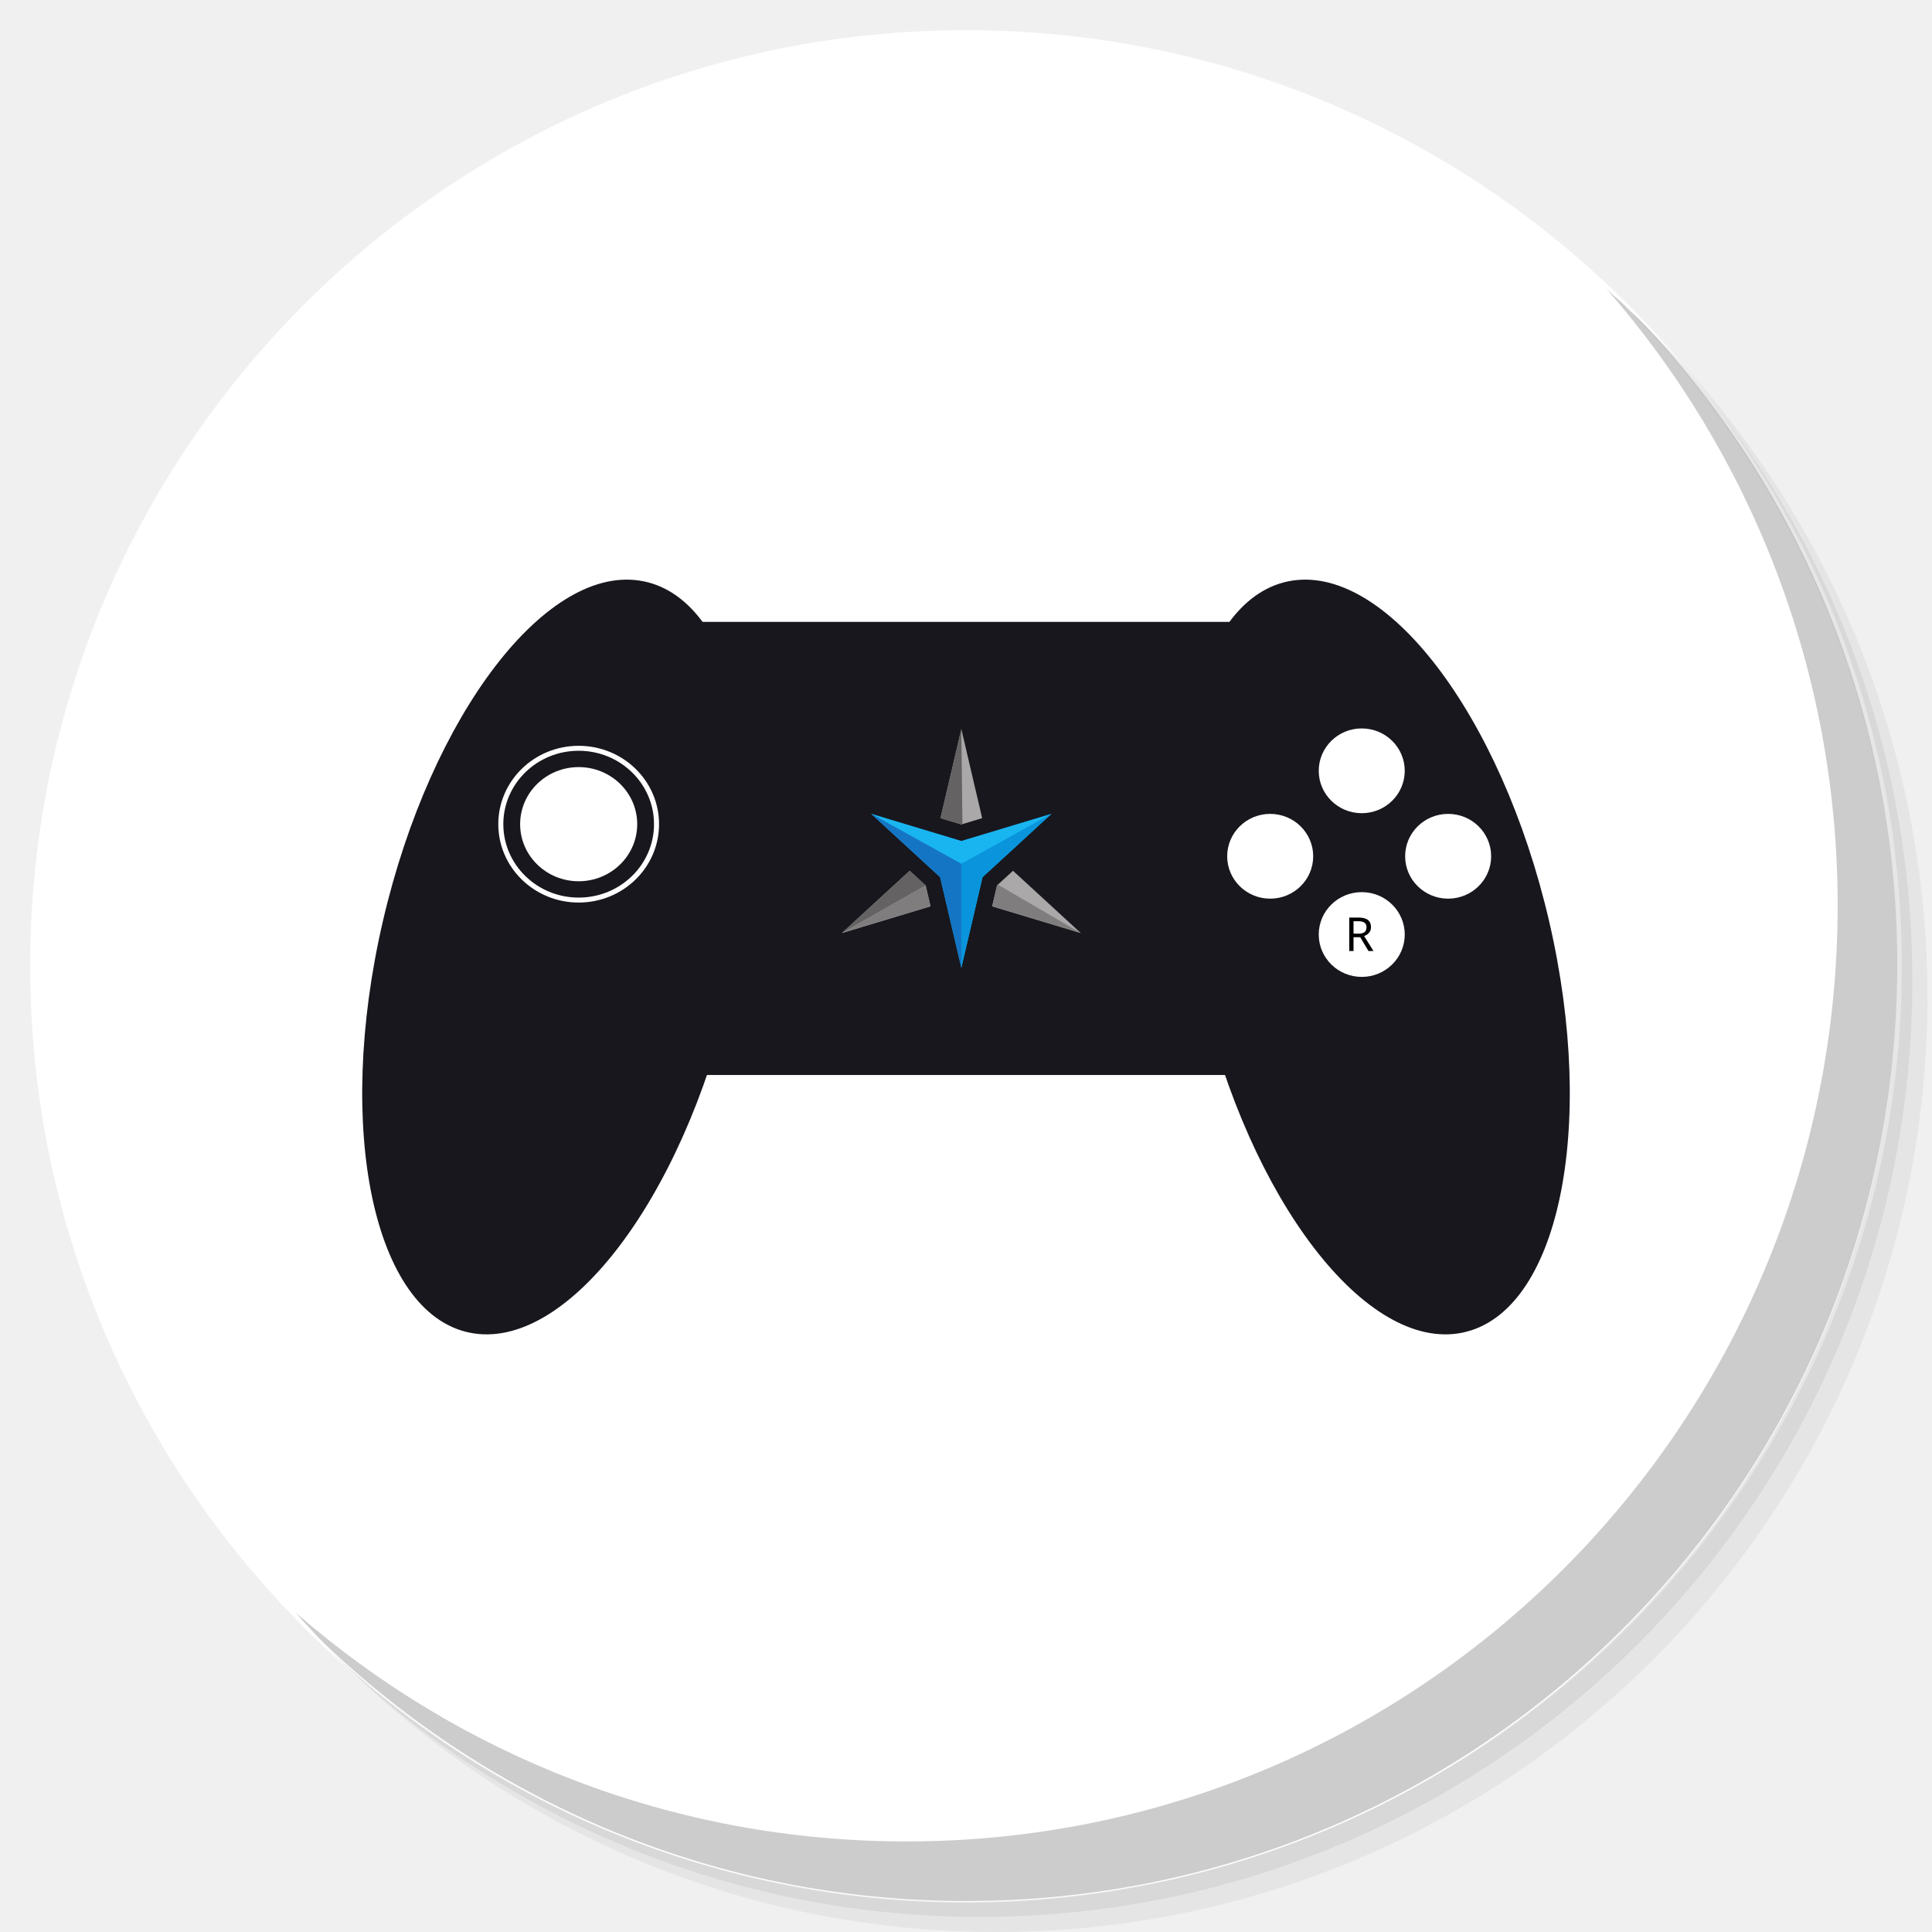
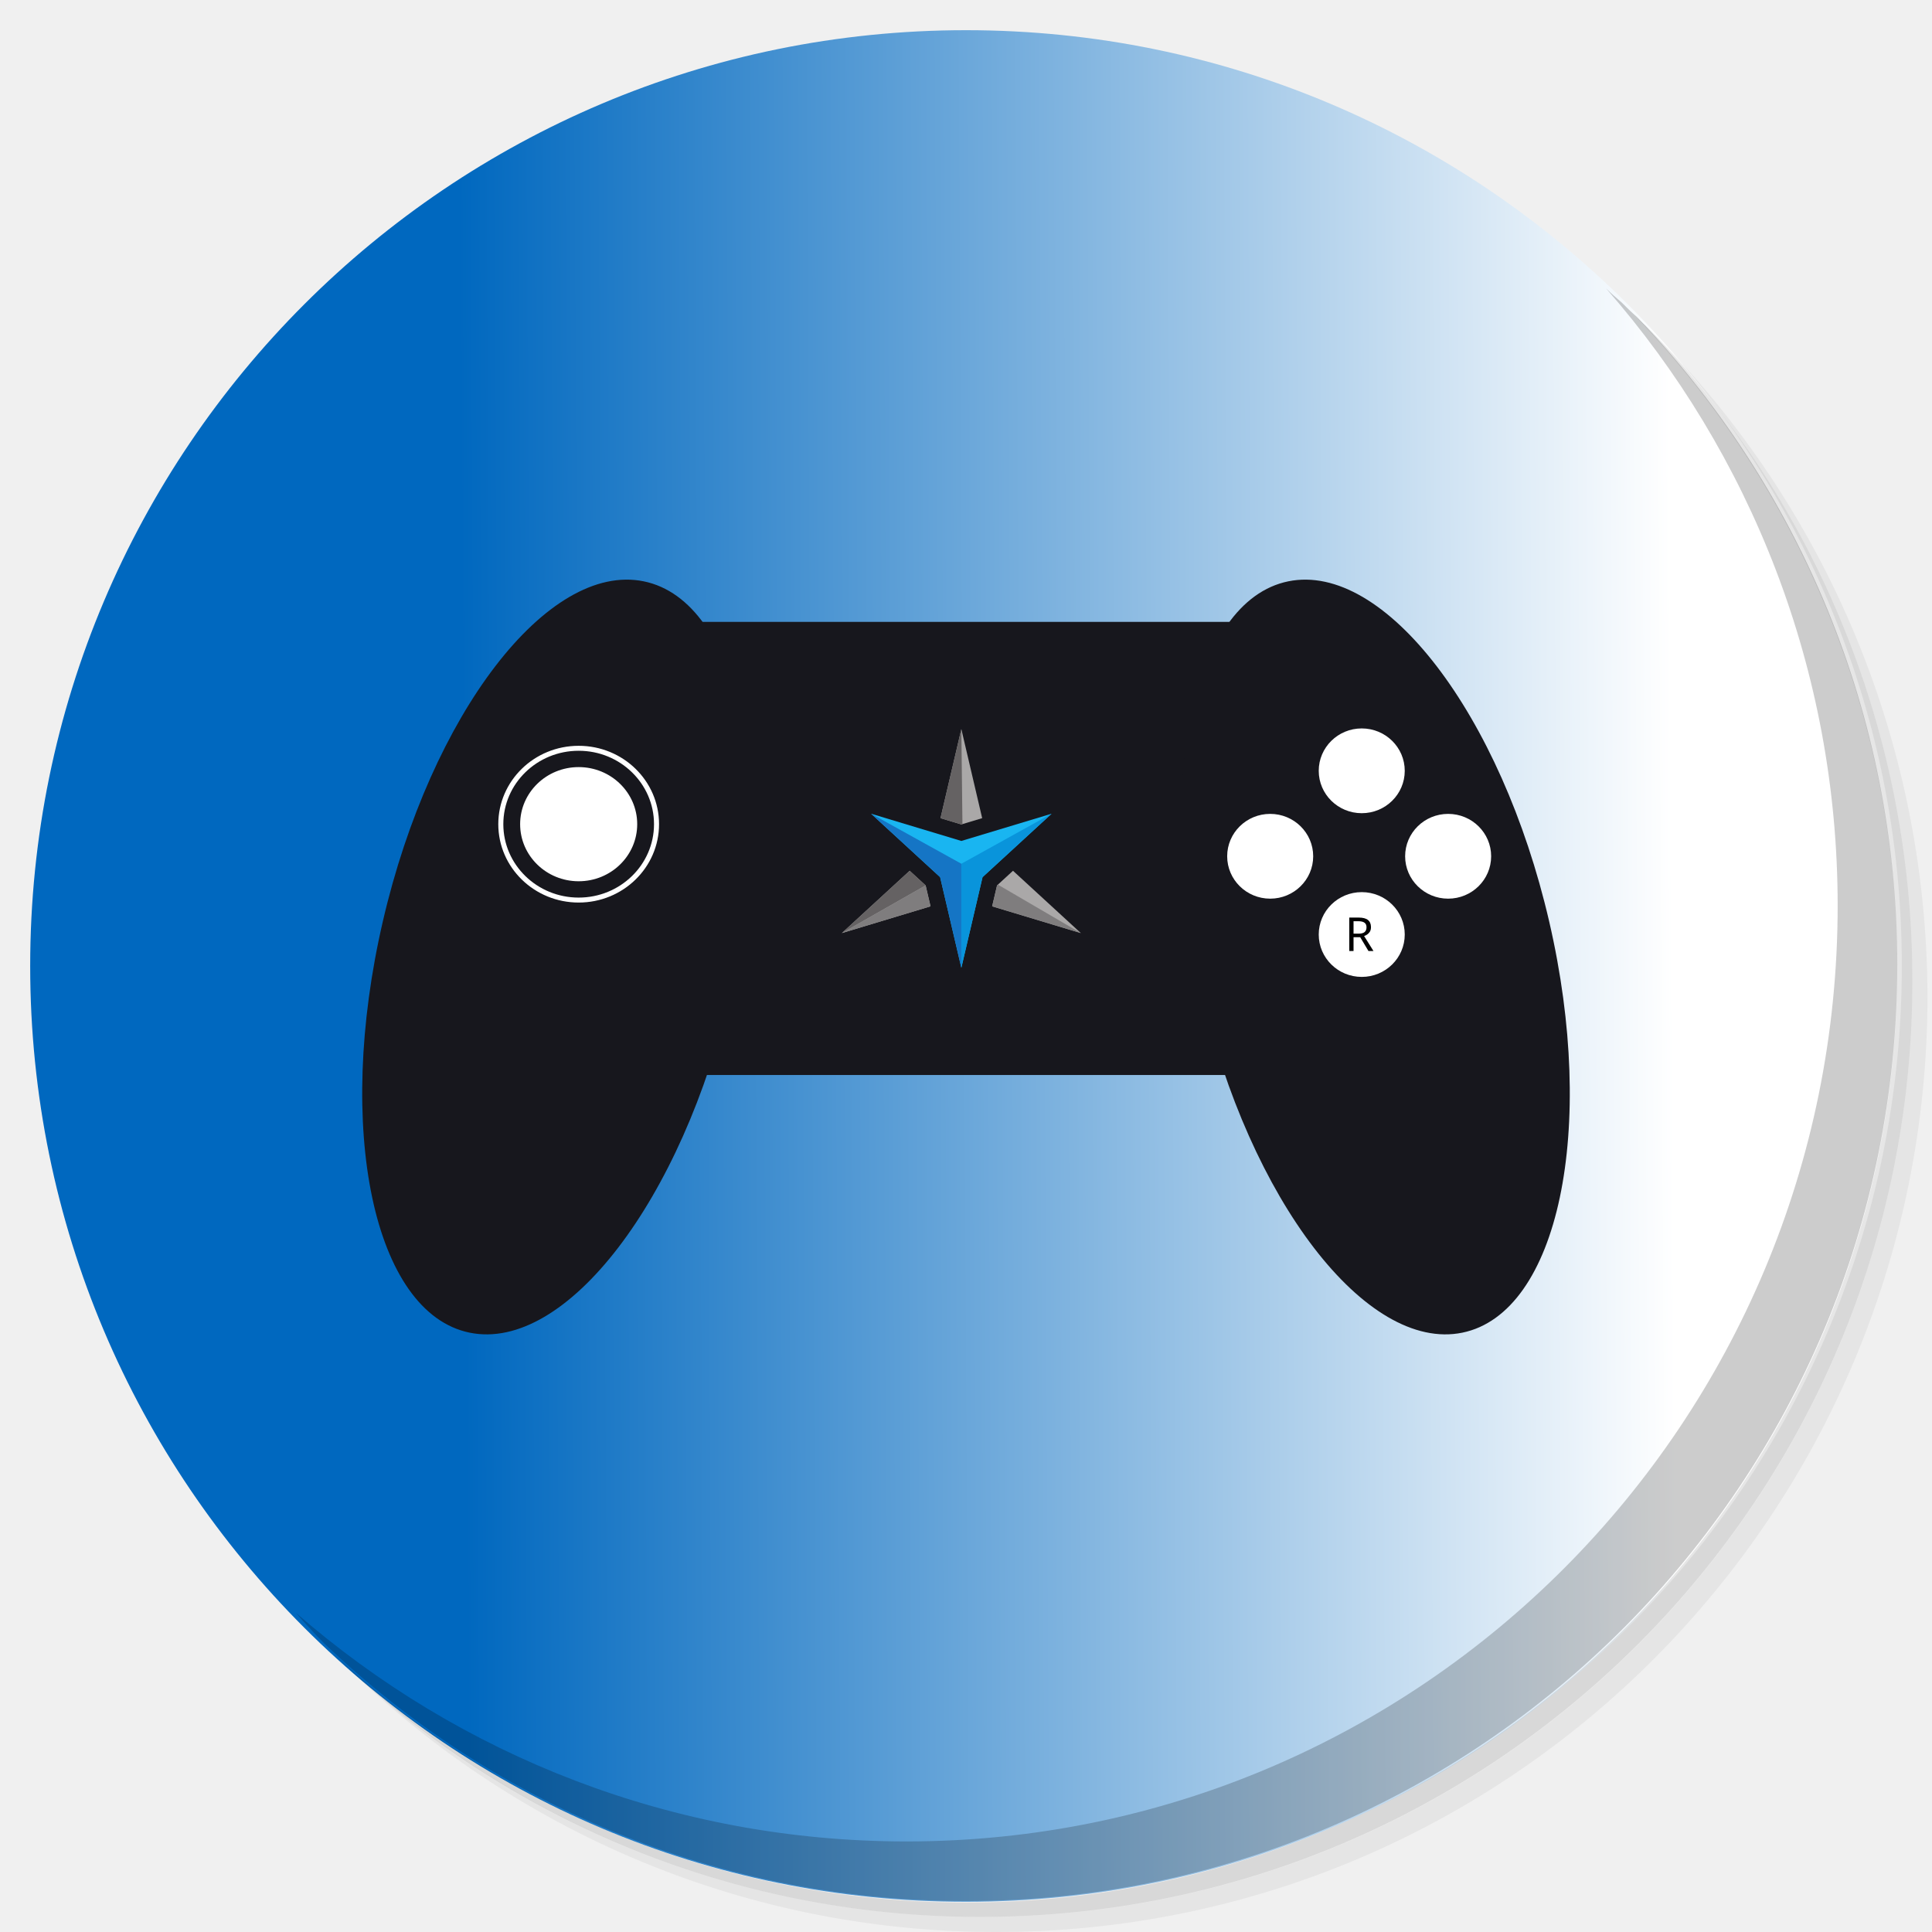
<svg xmlns="http://www.w3.org/2000/svg" xmlns:xlink="http://www.w3.org/1999/xlink" version="1.1" id="Layer_1" x="0px" y="0px" viewBox="0 0 256 256" enable-background="new 0 0 256 256" xml:space="preserve">
  <defs id="defs251">
    <clipPath id="b">
      <use width="100%" overflow="visible" xlink:href="#a" height="100%" id="use5" />
    </clipPath>
    <linearGradient x1="29.337" x2="81.837" y1="75.021" gradientUnits="userSpaceOnUse" y2="44.354" id="c">
      <stop id="stop10" offset="0" stop-opacity=".6" stop-color="#A52714" />
      <stop id="stop12" offset=".66" stop-opacity="0" stop-color="#A52714" />
    </linearGradient>
    <clipPath id="clipPath1232">
      <use width="100%" overflow="visible" xlink:href="#a" height="100%" id="use1230" />
    </clipPath>
    <clipPath id="clipPath1236">
      <use width="100%" overflow="visible" xlink:href="#a" height="100%" id="use1234" />
    </clipPath>
    <linearGradient x1="110.87" x2="52.538" y1="164.5" gradientUnits="userSpaceOnUse" y2="130.33" id="d">
-       <stop id="stop23" offset="0" stop-opacity=".4" stop-color="#055524" />
-       <stop id="stop25" offset=".33" stop-opacity="0" stop-color="#055524" />
+       <stop id="stop23" offset="0" stop-opacity=".4" stop-color="#055524" style="stop-color:#0068bf;stop-opacity:1" />
+       <stop id="stop25" offset="0.852" stop-opacity="0" stop-color="#055524" style="stop-color:#ffffff;stop-opacity:1" />
    </linearGradient>
    <clipPath id="clipPath1244">
      <use width="100%" overflow="visible" xlink:href="#a" height="100%" id="use1242" />
    </clipPath>
    <clipPath id="clipPath1248">
      <use width="100%" overflow="visible" xlink:href="#a" height="100%" id="use1246" />
    </clipPath>
    <clipPath id="f">
      <use y="0" x="0" style="overflow:visible" id="use37" height="100%" xlink:href="#e" overflow="visible" width="100%" />
    </clipPath>
    <linearGradient x1="121.86" x2="136.55" y1="49.804" gradientUnits="userSpaceOnUse" y2="114.13" id="g">
      <stop id="stop42" offset="0" stop-opacity=".3" stop-color="#EA6100" />
      <stop id="stop44" offset=".66" stop-opacity="0" stop-color="#EA6100" />
    </linearGradient>
    <clipPath id="clipPath1258">
      <use width="100%" overflow="visible" xlink:href="#a" height="100%" id="use1256" />
    </clipPath>
    <clipPath id="clipPath1269">
      <use width="100%" overflow="visible" xlink:href="#a" height="100%" id="use1267" />
    </clipPath>
    <clipPath id="j">
      <use y="0" x="0" style="overflow:visible" id="use62" height="100%" xlink:href="#i" overflow="visible" width="100%" />
    </clipPath>
    <radialGradient id="l" gradientUnits="userSpaceOnUse" cy="55.948" cx="668.18" gradientTransform="translate(-576)" r="84.078">
      <stop stop-color="#3E2723" stop-opacity=".2" offset="0" id="stop73" />
      <stop stop-color="#3E2723" stop-opacity="0" offset="1" id="stop75" />
    </radialGradient>
    <clipPath id="clipPath1285">
      <use width="100%" overflow="visible" xlink:href="#a" height="100%" id="use1283" />
    </clipPath>
    <clipPath id="clipPath1289">
      <use width="100%" overflow="visible" xlink:href="#a" height="100%" id="use1287" />
    </clipPath>
    <clipPath id="n">
      <use y="0" x="0" style="overflow:visible" id="use83" height="100%" xlink:href="#m" overflow="visible" width="100%" />
    </clipPath>
    <radialGradient id="p" gradientUnits="userSpaceOnUse" cy="48.52" cx="597.88" gradientTransform="translate(-576)" r="78.044">
      <stop stop-color="#3E2723" stop-opacity=".2" offset="0" id="stop94" />
      <stop stop-color="#3E2723" stop-opacity="0" offset="1" id="stop96" />
    </radialGradient>
    <clipPath id="clipPath1305">
      <use width="100%" overflow="visible" xlink:href="#a" height="100%" id="use1303" />
    </clipPath>
    <radialGradient id="q" gradientUnits="userSpaceOnUse" cy="96.138" cx="671.84" gradientTransform="translate(-576)" r="87.87">
      <stop stop-color="#263238" stop-opacity=".2" offset="0" id="stop101" />
      <stop stop-color="#263238" stop-opacity="0" offset="1" id="stop103" />
    </radialGradient>
    <clipPath id="clipPath1312">
      <use width="100%" overflow="visible" xlink:href="#a" height="100%" id="use1310" />
    </clipPath>
    <clipPath id="clipPath1316">
      <use width="100%" overflow="visible" xlink:href="#a" height="100%" id="use1314" />
    </clipPath>
    <clipPath id="clipPath1320">
      <use width="100%" overflow="visible" xlink:href="#a" height="100%" id="use1318" />
    </clipPath>
    <clipPath id="clipPath1324">
      <use width="100%" overflow="visible" xlink:href="#a" height="100%" id="use1322" />
    </clipPath>
    <path d="m 8,184 h 83.77 l 38.88,-38.88 V 116 H 61.36 L 8,24.48 Z" id="e" />
    <path d="m 96,56 34.65,60 -38.88,68 H 184 V 56 Z" id="i" />
    <path d="M 21.97,8 V 48.34 L 61.36,116 96,56 h 88 V 8 Z" id="m" />
    <clipPath id="b-1">
      <use width="100%" overflow="visible" xlink:href="#a" height="100%" id="use5-7" />
    </clipPath>
    <clipPath id="clipPath1232-2">
      <use width="100%" overflow="visible" xlink:href="#a" height="100%" id="use1230-2" />
    </clipPath>
    <clipPath id="clipPath1236-6">
      <use width="100%" overflow="visible" xlink:href="#a" height="100%" id="use1234-1" />
    </clipPath>
    <clipPath id="clipPath1244-1">
      <use width="100%" overflow="visible" xlink:href="#a" height="100%" id="use1242-5" />
    </clipPath>
    <clipPath id="clipPath1248-9">
      <use width="100%" overflow="visible" xlink:href="#a" height="100%" id="use1246-4" />
    </clipPath>
    <clipPath id="f-9">
      <use y="0" x="0" style="overflow:visible" id="use37-0" height="100%" xlink:href="#e-8" overflow="visible" width="100%" />
    </clipPath>
    <clipPath id="clipPath1258-7">
      <use width="100%" overflow="visible" xlink:href="#a" height="100%" id="use1256-7" />
    </clipPath>
    <clipPath id="clipPath1269-1">
      <use width="100%" overflow="visible" xlink:href="#a" height="100%" id="use1267-1" />
    </clipPath>
    <clipPath id="j-5">
      <use y="0" x="0" style="overflow:visible" id="use62-9" height="100%" xlink:href="#i-5" overflow="visible" width="100%" />
    </clipPath>
    <radialGradient id="l-7" gradientUnits="userSpaceOnUse" cy="55.948" cx="668.18" gradientTransform="translate(-576)" r="84.078">
      <stop stop-color="#3E2723" stop-opacity=".2" offset="0" id="stop73-7" />
      <stop stop-color="#3E2723" stop-opacity="0" offset="1" id="stop75-6" />
    </radialGradient>
    <clipPath id="clipPath1285-7">
      <use width="100%" overflow="visible" xlink:href="#a" height="100%" id="use1283-3" />
    </clipPath>
    <clipPath id="clipPath1289-6">
      <use width="100%" overflow="visible" xlink:href="#a" height="100%" id="use1287-5" />
    </clipPath>
    <clipPath id="n-6">
      <use y="0" x="0" style="overflow:visible" id="use83-3" height="100%" xlink:href="#m-6" overflow="visible" width="100%" />
    </clipPath>
    <radialGradient id="p-9" gradientUnits="userSpaceOnUse" cy="48.52" cx="597.88" gradientTransform="translate(-576)" r="78.044">
      <stop stop-color="#3E2723" stop-opacity=".2" offset="0" id="stop94-4" />
      <stop stop-color="#3E2723" stop-opacity="0" offset="1" id="stop96-8" />
    </radialGradient>
    <clipPath id="clipPath1305-1">
      <use width="100%" overflow="visible" xlink:href="#a" height="100%" id="use1303-2" />
    </clipPath>
    <radialGradient id="q-9" gradientUnits="userSpaceOnUse" cy="96.138" cx="671.84" gradientTransform="translate(-576)" r="87.87">
      <stop stop-color="#263238" stop-opacity=".2" offset="0" id="stop101-3" />
      <stop stop-color="#263238" stop-opacity="0" offset="1" id="stop103-9" />
    </radialGradient>
    <clipPath id="clipPath1312-0">
      <use width="100%" overflow="visible" xlink:href="#a" height="100%" id="use1310-8" />
    </clipPath>
    <clipPath id="clipPath1316-8">
      <use width="100%" overflow="visible" xlink:href="#a" height="100%" id="use1314-5" />
    </clipPath>
    <clipPath id="clipPath1320-0">
      <use width="100%" overflow="visible" xlink:href="#a" height="100%" id="use1318-9" />
    </clipPath>
    <clipPath id="clipPath1324-6">
      <use width="100%" overflow="visible" xlink:href="#a" height="100%" id="use1322-3" />
    </clipPath>
    <path d="m 8,184 h 83.77 l 38.88,-38.88 V 116 H 61.36 L 8,24.48 Z" id="e-8" />
    <path d="m 96,56 34.65,60 -38.88,68 H 184 V 56 Z" id="i-5" />
    <path d="M 21.97,8 V 48.34 L 61.36,116 96,56 h 88 V 8 Z" id="m-6" />
    <radialGradient id="r" gradientUnits="userSpaceOnUse" cy="32.014" cx="34.286" gradientTransform="translate(-23.07961,-106.2699)" r="176.75">
      <stop stop-color="#fff" stop-opacity=".1" offset="0" id="stop130" />
      <stop stop-color="#fff" stop-opacity="0" offset="1" id="stop132" />
    </radialGradient>
    <clipPath id="b-0">
      <use y="0" x="0" style="overflow:visible" width="100%" overflow="visible" xlink:href="#a" height="100%" id="use5-5" />
    </clipPath>
    <clipPath id="clipPath963">
      <use y="0" x="0" style="overflow:visible" width="100%" overflow="visible" xlink:href="#a" height="100%" id="use961" />
    </clipPath>
    <clipPath id="clipPath967">
      <use y="0" x="0" style="overflow:visible" width="100%" overflow="visible" xlink:href="#a" height="100%" id="use965" />
    </clipPath>
    <radialGradient id="q-94" gradientUnits="userSpaceOnUse" cy="96.138" cx="671.84" gradientTransform="translate(-576)" r="87.87">
      <stop stop-color="#263238" stop-opacity=".2" offset="0" id="stop101-6" />
      <stop stop-color="#263238" stop-opacity="0" offset="1" id="stop103-92" />
    </radialGradient>
    <clipPath id="clipPath974">
      <use y="0" x="0" style="overflow:visible" width="100%" overflow="visible" xlink:href="#a" height="100%" id="use972" />
    </clipPath>
    <radialGradient id="p-2" gradientUnits="userSpaceOnUse" cy="48.52" cx="597.88" gradientTransform="translate(-576)" r="78.044">
      <stop stop-color="#3E2723" stop-opacity=".2" offset="0" id="stop94-47" />
      <stop stop-color="#3E2723" stop-opacity="0" offset="1" id="stop96-7" />
    </radialGradient>
    <clipPath id="clipPath981">
      <use y="0" x="0" style="overflow:visible" width="100%" overflow="visible" xlink:href="#a" height="100%" id="use979" />
    </clipPath>
    <clipPath id="clipPath985">
      <use y="0" x="0" style="overflow:visible" width="100%" overflow="visible" xlink:href="#a" height="100%" id="use983" />
    </clipPath>
    <clipPath id="n-5">
      <use width="100%" overflow="visible" xlink:href="#m-0" height="100%" id="use83-4" style="overflow:visible" x="0" y="0" />
    </clipPath>
    <radialGradient id="l-2" gradientUnits="userSpaceOnUse" cy="55.948" cx="668.18" gradientTransform="translate(-576)" r="84.078">
      <stop stop-color="#3E2723" stop-opacity=".2" offset="0" id="stop73-8" />
      <stop stop-color="#3E2723" stop-opacity="0" offset="1" id="stop75-9" />
    </radialGradient>
    <clipPath id="clipPath997">
      <use y="0" x="0" style="overflow:visible" width="100%" overflow="visible" xlink:href="#a" height="100%" id="use995" />
    </clipPath>
    <clipPath id="clipPath1001">
      <use y="0" x="0" style="overflow:visible" width="100%" overflow="visible" xlink:href="#a" height="100%" id="use999" />
    </clipPath>
    <clipPath id="j-3">
      <use width="100%" overflow="visible" xlink:href="#i-1" height="100%" id="use62-6" style="overflow:visible" x="0" y="0" />
    </clipPath>
    <clipPath id="clipPath1010">
      <use y="0" x="0" style="overflow:visible" width="100%" overflow="visible" xlink:href="#a" height="100%" id="use1008" />
    </clipPath>
    <clipPath id="clipPath1017">
      <use y="0" x="0" style="overflow:visible" width="100%" overflow="visible" xlink:href="#a" height="100%" id="use1015" />
    </clipPath>
    <clipPath id="f-0">
      <use width="100%" overflow="visible" xlink:href="#e-1" height="100%" id="use37-5" style="overflow:visible" x="0" y="0" />
    </clipPath>
    <clipPath id="clipPath1029">
      <use y="0" x="0" style="overflow:visible" width="100%" overflow="visible" xlink:href="#a" height="100%" id="use1027" />
    </clipPath>
    <clipPath id="clipPath1033">
      <use y="0" x="0" style="overflow:visible" width="100%" overflow="visible" xlink:href="#a" height="100%" id="use1031" />
    </clipPath>
    <clipPath id="clipPath1043">
      <use y="0" x="0" style="overflow:visible" width="100%" overflow="visible" xlink:href="#a" height="100%" id="use1041" />
    </clipPath>
    <clipPath id="clipPath1047">
      <use y="0" x="0" style="overflow:visible" width="100%" overflow="visible" xlink:href="#a" height="100%" id="use1045" />
    </clipPath>
    <path id="e-1" d="m 8,184 h 83.77 l 38.88,-38.88 V 116 H 61.36 L 8,24.48 Z" />
    <path id="i-1" d="m 96,56 34.65,60 -38.88,68 H 184 V 56 Z" />
    <path id="m-0" d="M 21.97,8 V 48.34 L 61.36,116 96,56 h 88 V 8 Z" />
    <circle r="88" cx="96" cy="96" id="a" />
    <path d="m8 184h83.77l38.88-38.88v-29.12h-69.29l-53.36-91.52z" id="e-6" />
    <path d="m96 56l34.65 60-38.88 68h92.23v-128z" id="i-2" />
    <path d="m21.97 8v40.34l39.39 67.66 34.64-60h88v-48z" id="m-8" />
    <defs id="defs1820">
      <path d="M 21.97,8 V 48.34 L 61.36,116 96,56 h 88 V 8 Z" id="path1928" />
    </defs>
    <clipPath id="n-7">
      <use id="use1822" height="100%" xlink:href="#m-8" overflow="visible" width="100%" style="overflow:visible" x="0" y="0" />
    </clipPath>
    <defs id="defs1799">
      <path d="m 96,56 34.65,60 -38.88,68 H 184 V 56 Z" id="path1918" />
    </defs>
    <clipPath id="j-6">
      <use id="use1801" height="100%" xlink:href="#i-2" overflow="visible" width="100%" style="overflow:visible" x="0" y="0" />
    </clipPath>
    <defs id="defs1774">
      <path d="m 8,184 h 83.77 l 38.88,-38.88 V 116 H 61.36 L 8,24.48 Z" id="path1902" />
    </defs>
    <clipPath id="f-06">
      <use id="use1776" height="100%" xlink:href="#e-6" overflow="visible" width="100%" style="overflow:visible" x="0" y="0" />
    </clipPath>
    <linearGradient x1="110.87" x2="52.538" y1="164.5" gradientUnits="userSpaceOnUse" y2="130.33" id="linearGradient1897">
      <stop id="stop1762" offset="0" stop-opacity=".4" stop-color="#055524" />
      <stop id="stop1764" offset=".33" stop-opacity="0" stop-color="#055524" />
    </linearGradient>
    <linearGradient x1="29.337" x2="81.837" y1="75.021" gradientUnits="userSpaceOnUse" y2="44.354" id="linearGradient1889">
      <stop id="stop1749" offset="0" stop-opacity=".6" stop-color="#A52714" />
      <stop id="stop1751" offset=".66" stop-opacity="0" stop-color="#A52714" />
    </linearGradient>
    <linearGradient id="linearGradient1910" y2="114.13" gradientUnits="userSpaceOnUse" y1="49.804" x2="136.55" x1="121.86">
      <stop stop-color="#EA6100" stop-opacity=".3" offset="0" id="stop1781" />
      <stop stop-color="#EA6100" stop-opacity="0" offset=".66" id="stop1783" />
    </linearGradient>
    <clipPath id="b-3">
      <use y="0" x="0" style="overflow:visible" width="100%" overflow="visible" xlink:href="#a" height="100%" id="use5-1" />
    </clipPath>
    <clipPath id="clipPath1024">
      <use y="0" x="0" style="overflow:visible" width="100%" overflow="visible" xlink:href="#a" height="100%" id="use1022" />
    </clipPath>
    <clipPath id="clipPath1028">
      <use y="0" x="0" style="overflow:visible" width="100%" overflow="visible" xlink:href="#a" height="100%" id="use1026" />
    </clipPath>
    <clipPath id="clipPath1035">
      <use y="0" x="0" style="overflow:visible" width="100%" overflow="visible" xlink:href="#a" height="100%" id="use1033" />
    </clipPath>
    <clipPath id="clipPath1039">
      <use y="0" x="0" style="overflow:visible" width="100%" overflow="visible" xlink:href="#a" height="100%" id="use1037" />
    </clipPath>
    <clipPath id="f-6">
      <use y="0" x="0" style="overflow:visible" id="use37-8" height="100%" xlink:href="#e-61" overflow="visible" width="100%" />
    </clipPath>
    <clipPath id="clipPath1048">
      <use y="0" x="0" style="overflow:visible" width="100%" overflow="visible" xlink:href="#a" height="100%" id="use1046" />
    </clipPath>
    <clipPath id="clipPath1058">
      <use y="0" x="0" style="overflow:visible" width="100%" overflow="visible" xlink:href="#a" height="100%" id="use1056" />
    </clipPath>
    <clipPath id="j-66">
      <use y="0" x="0" style="overflow:visible" id="use62-4" height="100%" xlink:href="#i-59" overflow="visible" width="100%" />
    </clipPath>
    <radialGradient id="l-9" gradientUnits="userSpaceOnUse" cy="55.948" cx="668.18" gradientTransform="translate(-576)" r="84.078">
      <stop stop-color="#3E2723" stop-opacity=".2" offset="0" id="stop73-5" />
      <stop stop-color="#3E2723" stop-opacity="0" offset="1" id="stop75-0" />
    </radialGradient>
    <clipPath id="clipPath1073">
      <use y="0" x="0" style="overflow:visible" width="100%" overflow="visible" xlink:href="#a" height="100%" id="use1071" />
    </clipPath>
    <clipPath id="clipPath1077">
      <use y="0" x="0" style="overflow:visible" width="100%" overflow="visible" xlink:href="#a" height="100%" id="use1075" />
    </clipPath>
    <clipPath id="n-4">
      <use y="0" x="0" style="overflow:visible" id="use83-8" height="100%" xlink:href="#m-4" overflow="visible" width="100%" />
    </clipPath>
    <radialGradient id="p-7" gradientUnits="userSpaceOnUse" cy="48.52" cx="597.88" gradientTransform="translate(-576)" r="78.044">
      <stop stop-color="#3E2723" stop-opacity=".2" offset="0" id="stop94-1" />
      <stop stop-color="#3E2723" stop-opacity="0" offset="1" id="stop96-72" />
    </radialGradient>
    <clipPath id="clipPath1092">
      <use y="0" x="0" style="overflow:visible" width="100%" overflow="visible" xlink:href="#a" height="100%" id="use1090" />
    </clipPath>
    <radialGradient id="q-7" gradientUnits="userSpaceOnUse" cy="96.138" cx="671.84" gradientTransform="translate(-576)" r="87.87">
      <stop stop-color="#263238" stop-opacity=".2" offset="0" id="stop101-2" />
      <stop stop-color="#263238" stop-opacity="0" offset="1" id="stop103-2" />
    </radialGradient>
    <clipPath id="clipPath1099">
      <use y="0" x="0" style="overflow:visible" width="100%" overflow="visible" xlink:href="#a" height="100%" id="use1097" />
    </clipPath>
    <clipPath id="clipPath1103">
      <use y="0" x="0" style="overflow:visible" width="100%" overflow="visible" xlink:href="#a" height="100%" id="use1101" />
    </clipPath>
    <clipPath id="clipPath1107">
      <use y="0" x="0" style="overflow:visible" width="100%" overflow="visible" xlink:href="#a" height="100%" id="use1105" />
    </clipPath>
    <clipPath id="clipPath1111">
      <use y="0" x="0" style="overflow:visible" width="100%" overflow="visible" xlink:href="#a" height="100%" id="use1109" />
    </clipPath>
    <radialGradient id="r-6" gradientUnits="userSpaceOnUse" cy="32.014" cx="34.286" gradientTransform="translate(-7,-7)" r="176.75">
      <stop stop-color="#fff" stop-opacity=".1" offset="0" id="stop130-1" />
      <stop stop-color="#fff" stop-opacity="0" offset="1" id="stop132-0" />
    </radialGradient>
    <path d="m 8,184 h 83.77 l 38.88,-38.88 V 116 H 61.36 L 8,24.48 Z" id="e-61" />
    <path d="m 96,56 34.65,60 -38.88,68 H 184 V 56 Z" id="i-59" />
    <path d="M 21.97,8 V 48.34 L 61.36,116 96,56 h 88 V 8 Z" id="m-4" />
    <clipPath id="b-9">
      <use y="0" x="0" style="overflow:visible" width="100%" overflow="visible" xlink:href="#a" height="100%" id="use5-0" />
    </clipPath>
    <clipPath id="clipPath1024-7">
      <use y="0" x="0" style="overflow:visible" width="100%" overflow="visible" xlink:href="#a" height="100%" id="use1022-7" />
    </clipPath>
    <clipPath id="clipPath1028-1">
      <use y="0" x="0" style="overflow:visible" width="100%" overflow="visible" xlink:href="#a" height="100%" id="use1026-1" />
    </clipPath>
    <clipPath id="clipPath1035-7">
      <use y="0" x="0" style="overflow:visible" width="100%" overflow="visible" xlink:href="#a" height="100%" id="use1033-7" />
    </clipPath>
    <clipPath id="clipPath1039-6">
      <use y="0" x="0" style="overflow:visible" width="100%" overflow="visible" xlink:href="#a" height="100%" id="use1037-7" />
    </clipPath>
    <clipPath id="f-3">
      <use y="0" x="0" style="overflow:visible" id="use37-6" height="100%" xlink:href="#e-9" overflow="visible" width="100%" />
    </clipPath>
    <clipPath id="clipPath1048-3">
      <use y="0" x="0" style="overflow:visible" width="100%" overflow="visible" xlink:href="#a" height="100%" id="use1046-9" />
    </clipPath>
    <clipPath id="clipPath1058-4">
      <use y="0" x="0" style="overflow:visible" width="100%" overflow="visible" xlink:href="#a" height="100%" id="use1056-8" />
    </clipPath>
    <clipPath id="j-1">
      <use y="0" x="0" style="overflow:visible" id="use62-2" height="100%" xlink:href="#i-6" overflow="visible" width="100%" />
    </clipPath>
    <radialGradient id="l-93" gradientUnits="userSpaceOnUse" cy="55.948" cx="668.18" gradientTransform="translate(-576)" r="84.078">
      <stop stop-color="#3E2723" stop-opacity=".2" offset="0" id="stop73-9" />
      <stop stop-color="#3E2723" stop-opacity="0" offset="1" id="stop75-08" />
    </radialGradient>
    <clipPath id="clipPath1073-8">
      <use y="0" x="0" style="overflow:visible" width="100%" overflow="visible" xlink:href="#a" height="100%" id="use1071-5" />
    </clipPath>
    <clipPath id="clipPath1077-0">
      <use y="0" x="0" style="overflow:visible" width="100%" overflow="visible" xlink:href="#a" height="100%" id="use1075-9" />
    </clipPath>
    <clipPath id="n-63">
      <use y="0" x="0" style="overflow:visible" id="use83-85" height="100%" xlink:href="#m-2" overflow="visible" width="100%" />
    </clipPath>
    <radialGradient id="p-6" gradientUnits="userSpaceOnUse" cy="48.52" cx="597.88" gradientTransform="translate(-576)" r="78.044">
      <stop stop-color="#3E2723" stop-opacity=".2" offset="0" id="stop94-11" />
      <stop stop-color="#3E2723" stop-opacity="0" offset="1" id="stop96-5" />
    </radialGradient>
    <clipPath id="clipPath1092-9">
      <use y="0" x="0" style="overflow:visible" width="100%" overflow="visible" xlink:href="#a" height="100%" id="use1090-8" />
    </clipPath>
    <radialGradient id="q-4" gradientUnits="userSpaceOnUse" cy="96.138" cx="671.84" gradientTransform="translate(-576)" r="87.87">
      <stop stop-color="#263238" stop-opacity=".2" offset="0" id="stop101-8" />
      <stop stop-color="#263238" stop-opacity="0" offset="1" id="stop103-1" />
    </radialGradient>
    <clipPath id="clipPath1099-0">
      <use y="0" x="0" style="overflow:visible" width="100%" overflow="visible" xlink:href="#a" height="100%" id="use1097-3" />
    </clipPath>
    <clipPath id="clipPath1103-0">
      <use y="0" x="0" style="overflow:visible" width="100%" overflow="visible" xlink:href="#a" height="100%" id="use1101-4" />
    </clipPath>
    <clipPath id="clipPath1107-4">
      <use y="0" x="0" style="overflow:visible" width="100%" overflow="visible" xlink:href="#a" height="100%" id="use1105-4" />
    </clipPath>
    <clipPath id="clipPath1111-4">
      <use y="0" x="0" style="overflow:visible" width="100%" overflow="visible" xlink:href="#a" height="100%" id="use1109-7" />
    </clipPath>
    <radialGradient id="r-63" gradientUnits="userSpaceOnUse" cy="32.014" cx="34.286" gradientTransform="translate(-7,-7)" r="176.75">
      <stop stop-color="#fff" stop-opacity=".1" offset="0" id="stop130-17" />
      <stop stop-color="#fff" stop-opacity="0" offset="1" id="stop132-5" />
    </radialGradient>
    <path d="m 8,184 h 83.77 l 38.88,-38.88 V 116 H 61.36 L 8,24.48 Z" id="e-9" />
    <path d="m 96,56 34.65,60 -38.88,68 H 184 V 56 Z" id="i-6" />
    <path d="M 21.97,8 V 48.34 L 61.36,116 96,56 h 88 V 8 Z" id="m-2" />
+     <linearGradient xlink:href="#d" id="linearGradient1171" x1="61.276" y1="118.808" x2="249.525" y2="117.747" gradientUnits="userSpaceOnUse" />
  </defs>
  <g id="layer2">
-     <circle style="display:inline;fill:#ffffff;fill-opacity:1;stroke:none;stroke-width:2.74;stroke-miterlimit:4;stroke-dasharray:none;stroke-opacity:1" id="path1090" cx="128" cy="128" r="124" />
+     <circle style="display:inline;fill:url(#linearGradient1171);fill-opacity:1;stroke:none;stroke-width:2.74;stroke-miterlimit:4;stroke-dasharray:none;stroke-opacity:1" id="path1090" cx="128" cy="128" r="124" />
  </g>
  <g id="layer1" style="display:inline">
    <g id="g1585" transform="matrix(0.7859969,0,0,0.7747057,27.39241,30.11029)">
      <ellipse transform="matrix(0.9791557,0.2031111,-0.2226595,0.9748963,0,0)" ry="65.908" rx="29.938" cy="110.255" cx="85.328" id="path1093" style="fill:#17171d;fill-opacity:1;stroke:none;stroke-width:0.976;stroke-miterlimit:10;stroke-dasharray:none;stroke-opacity:1" />
      <rect y="67.5" x="55.622" height="77.5" width="140.879" id="rect1097" style="fill:#17171d;fill-opacity:1;stroke:none;stroke-width:1.037;stroke-miterlimit:10;stroke-dasharray:none;stroke-opacity:1" />
      <g id="g836" transform="matrix(0.09868123,0,0,-0.09868123,107.07,145.7225)">
        <path id="path14" style="fill:#aaa8a8;fill-opacity:1;fill-rule:evenodd;stroke:none" d="M 256.776,299.65 408.262,253.297 292.38,361.306 265.143,335.926 Z M 115.882,361.306 -4.4419499e-6,253.297 151.484,299.65 l -8.363,36.276 z m 123.846,91.185 -35.591,154.372 -35.604,-154.372 35.604,-10.885 35.591,10.885" />
        <path id="path16" style="fill:#656263;fill-opacity:1;fill-rule:evenodd;stroke:none" d="M 115.882,361.306 -4.4419499e-6,253.297 143.12,335.926 Z m 90.136,80.87 -1.882,164.688 -35.604,-154.372 35.604,-10.885 1.882,0.569" />
        <path id="path18" style="fill:#7f7d7e;fill-opacity:1;fill-rule:evenodd;stroke:none" d="M 151.484,299.65 -4.4419499e-6,253.297 143.12,335.926 Z m 115.107,37.623 141.672,-83.976 -151.486,46.353 8.367,36.276 1.448,1.347" />
        <path id="path20" style="fill:#19b5f1;fill-opacity:1;fill-rule:evenodd;stroke:none" d="m 204.137,412.987 -154.168,47.173 117.938,-109.923 36.23,-157.102 36.218,157.102 117.935,109.923 -154.154,-47.173" />
        <path id="path22" style="fill:#1575c5;fill-opacity:1;fill-rule:evenodd;stroke:none" d="M 204.137,373.482 49.969,460.16 167.907,350.238 204.137,193.136 v 180.346" />
        <path id="path24" style="fill:#0994db;fill-opacity:1;fill-rule:evenodd;stroke:none" d="M 204.137,373.482 358.291,460.16 240.355,350.238 204.137,193.136 v 180.346" />
      </g>
      <ellipse style="fill:#17171d;fill-opacity:1;stroke:none;stroke-width:0.976;stroke-miterlimit:10;stroke-dasharray:none;stroke-opacity:1" id="ellipse1195" cx="-164.295" cy="162.262" rx="29.938" ry="65.908" transform="matrix(-0.9791557,0.2031111,0.2226595,0.9748963,0,0)" />
      <g transform="translate(611.0304,-206.1604)" id="g1132">
        <circle style="fill:#ffffff;fill-opacity:1;stroke:none;stroke-width:1;stroke-miterlimit:10;stroke-dasharray:none;stroke-opacity:1" id="path1117" cx="-431.75" cy="313.75" r="7.25" />
        <flowRoot xml:space="preserve" id="flowRoot1119" style="font-style:normal;font-variant:normal;font-weight:normal;font-stretch:normal;font-size:8px;line-height:1.25;font-family:'Star Labs';-inkscape-font-specification:'Star Labs';letter-spacing:0px;word-spacing:0px;fill:#000000;fill-opacity:1;stroke:none" transform="translate(29.784,-36.9062)">
          <flowRegion id="flowRegion1121" style="font-style:normal;font-variant:normal;font-weight:normal;font-stretch:normal;font-size:8px;font-family:'Star Labs';-inkscape-font-specification:'Star Labs'">
            <rect id="rect1123" width="193.5" height="125" x="-463.75" y="346.25" style="font-style:normal;font-variant:normal;font-weight:normal;font-stretch:normal;font-size:8px;font-family:'Star Labs';-inkscape-font-specification:'Star Labs'" />
          </flowRegion>
          <flowPara id="flowPara1125">S</flowPara>
        </flowRoot>
      </g>
      <g id="g1144" transform="translate(626.4654,-220.7774)">
        <circle r="7.25" cy="313.75" cx="-431.75" id="circle1134" style="fill:#ffffff;fill-opacity:1;stroke:none;stroke-width:1;stroke-miterlimit:10;stroke-dasharray:none;stroke-opacity:1" />
        <flowRoot transform="translate(29.784,-36.9062)" style="font-style:normal;font-variant:normal;font-weight:normal;font-stretch:normal;font-size:8px;line-height:1.25;font-family:'Star Labs';-inkscape-font-specification:'Star Labs';letter-spacing:0px;word-spacing:0px;fill:#000000;fill-opacity:1;stroke:none" id="flowRoot1142" xml:space="preserve">
          <flowRegion style="font-style:normal;font-variant:normal;font-weight:normal;font-stretch:normal;font-size:8px;font-family:'Star Labs';-inkscape-font-specification:'Star Labs'" id="flowRegion1138">
            <rect style="font-style:normal;font-variant:normal;font-weight:normal;font-stretch:normal;font-size:8px;font-family:'Star Labs';-inkscape-font-specification:'Star Labs'" y="346.25" x="-463.75" height="125" width="193.5" id="rect1136" />
          </flowRegion>
          <flowPara id="flowPara1140">T</flowPara>
        </flowRoot>
      </g>
      <g id="g1168" transform="translate(641.0304,-206.1604)">
        <circle r="7.25" cy="313.75" cx="-431.75" id="circle1158" style="fill:#ffffff;fill-opacity:1;stroke:none;stroke-width:1;stroke-miterlimit:10;stroke-dasharray:none;stroke-opacity:1" />
        <flowRoot transform="translate(29.784,-36.9062)" style="font-style:normal;font-variant:normal;font-weight:normal;font-stretch:normal;font-size:8px;line-height:1.25;font-family:'Star Labs';-inkscape-font-specification:'Star Labs';letter-spacing:0px;word-spacing:0px;fill:#000000;fill-opacity:1;stroke:none" id="flowRoot1166" xml:space="preserve">
          <flowRegion style="font-style:normal;font-variant:normal;font-weight:normal;font-stretch:normal;font-size:8px;font-family:'Star Labs';-inkscape-font-specification:'Star Labs'" id="flowRegion1162">
            <rect style="font-style:normal;font-variant:normal;font-weight:normal;font-stretch:normal;font-size:8px;font-family:'Star Labs';-inkscape-font-specification:'Star Labs'" y="346.25" x="-463.75" height="125" width="193.5" id="rect1160" />
          </flowRegion>
          <flowPara id="flowPara1164">A</flowPara>
        </flowRoot>
      </g>
      <g transform="translate(708.5002,-126.5)" id="g1309">
        <g id="g1180" transform="translate(-82.03479,-66.27743)">
          <circle r="7.25" cy="313.75" cx="-431.75" id="circle1170" style="fill:#ffffff;fill-opacity:1;stroke:none;stroke-width:1;stroke-miterlimit:10;stroke-dasharray:none;stroke-opacity:1" />
          <flowRoot transform="translate(29.784,-36.9062)" style="font-style:normal;font-variant:normal;font-weight:normal;font-stretch:normal;font-size:8px;line-height:1.25;font-family:'Star Labs';-inkscape-font-specification:'Star Labs';letter-spacing:0px;word-spacing:0px;fill:#000000;fill-opacity:1;stroke:none" id="flowRoot1178" xml:space="preserve">
            <flowRegion style="font-style:normal;font-variant:normal;font-weight:normal;font-stretch:normal;font-size:8px;font-family:'Star Labs';-inkscape-font-specification:'Star Labs'" id="flowRegion1174">
              <rect style="font-style:normal;font-variant:normal;font-weight:normal;font-stretch:normal;font-size:8px;font-family:'Star Labs';-inkscape-font-specification:'Star Labs'" y="346.25" x="-463.75" height="125" width="193.5" id="rect1172" />
            </flowRegion>
            <flowPara id="flowPara1176" />
          </flowRoot>
        </g>
        <text xml:space="preserve" style="font-style:normal;font-variant:normal;font-weight:normal;font-stretch:normal;font-size:8px;line-height:1.25;font-family:'Star Labs';-inkscape-font-specification:'Star Labs';letter-spacing:0px;word-spacing:0px;fill:#000000;fill-opacity:1;stroke:none" x="-516.669" y="250.293" id="text1184">
          <tspan id="tspan1182" x="-516.669" y="250.293">R</tspan>
        </text>
      </g>
      <ellipse ry="12.98" rx="13.126" cy="102.1" cx="62.703" id="path1252" style="fill:none;fill-opacity:1;stroke:#ffffff;stroke-width:0.849;stroke-miterlimit:10;stroke-dasharray:none;stroke-opacity:1" />
      <ellipse style="fill:#ffffff;fill-opacity:1;stroke:#ffffff;stroke-width:0.618;stroke-miterlimit:10;stroke-dasharray:none;stroke-opacity:1" id="ellipse1254" cx="62.703" cy="102.1" rx="9.56" ry="9.454" />
    </g>
  </g>
  <g id="layer6" style="display:inline">
    <g id="g2548" style="display:inline" transform="translate(-2.960187,1.58543)">
      <path d="m 256.36,128.415 c 0,-33.9 -13.5,-64.5 -35.4,-86.9 -0.4,-0.3 -0.7,-0.7 -1.1,-1 21.3,22.3 34.5,52.6 34.5,86 0,68.5 -55.2,124 -123.4,124 -32.9,0 -62.9,-13 -85,-34.1 0.3,0.3 0.6,0.6 0.9,0.9 22.2,21.7 52.6,35.1 86,35.1 68.2,0 123.5,-55.5 123.5,-124 z" id="path238" style="display:inline;opacity:0.1" />
      <path d="m 219.86,40.415 c -0.7,-0.6 -1.4,-1.3 -2,-1.9 -0.7,-0.6 -1.4,-1.2 -2.1,-1.9 19.1,21.8 30.7,50.5 30.7,81.8 0,68.5 -55.2,124 -123.4,124 -30.9,0 -59.2,-11.4 -80.9,-30.3 0.6,0.7 1.2,1.4 1.9,2.1 0.6,0.7 1.3,1.4 1.9,2 22.1,21.1 52.1,34.1 85,34.1 68.2,0 123.4,-55.5 123.4,-124 0,-33.3 -13.1,-63.6 -34.5,-85.9 z" id="path240" style="display:inline;opacity:0.2" />
      <path d="m 220.96,41.515 c 21.9,22.4 35.4,53.1 35.4,86.9 0,68.5 -55.2,124 -123.4,124 -33.5,0 -63.8,-13.4 -86,-35.1 22.4,22.9 53.6,37.1 88,37.1 68.2,0 123.4,-55.5 123.4,-124 -0.1,-34.9 -14.4,-66.4 -37.4,-88.9 z" id="path236" style="display:inline;opacity:0.05" />
    </g>
  </g>
</svg>
